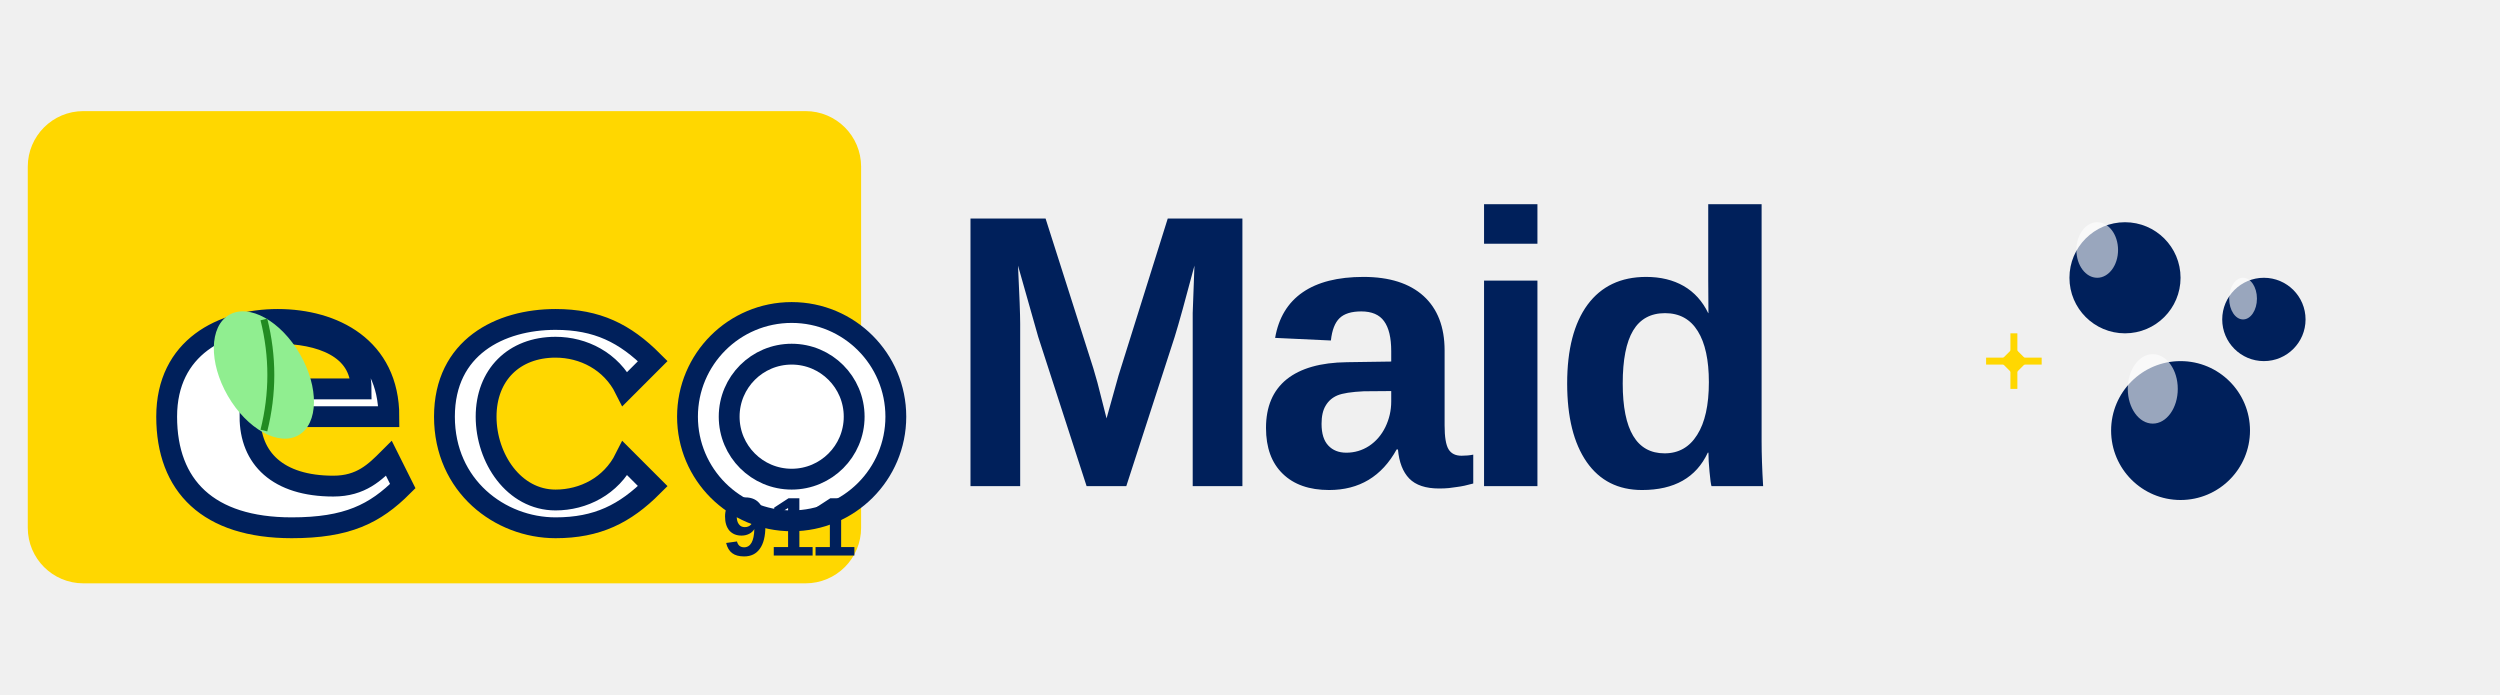
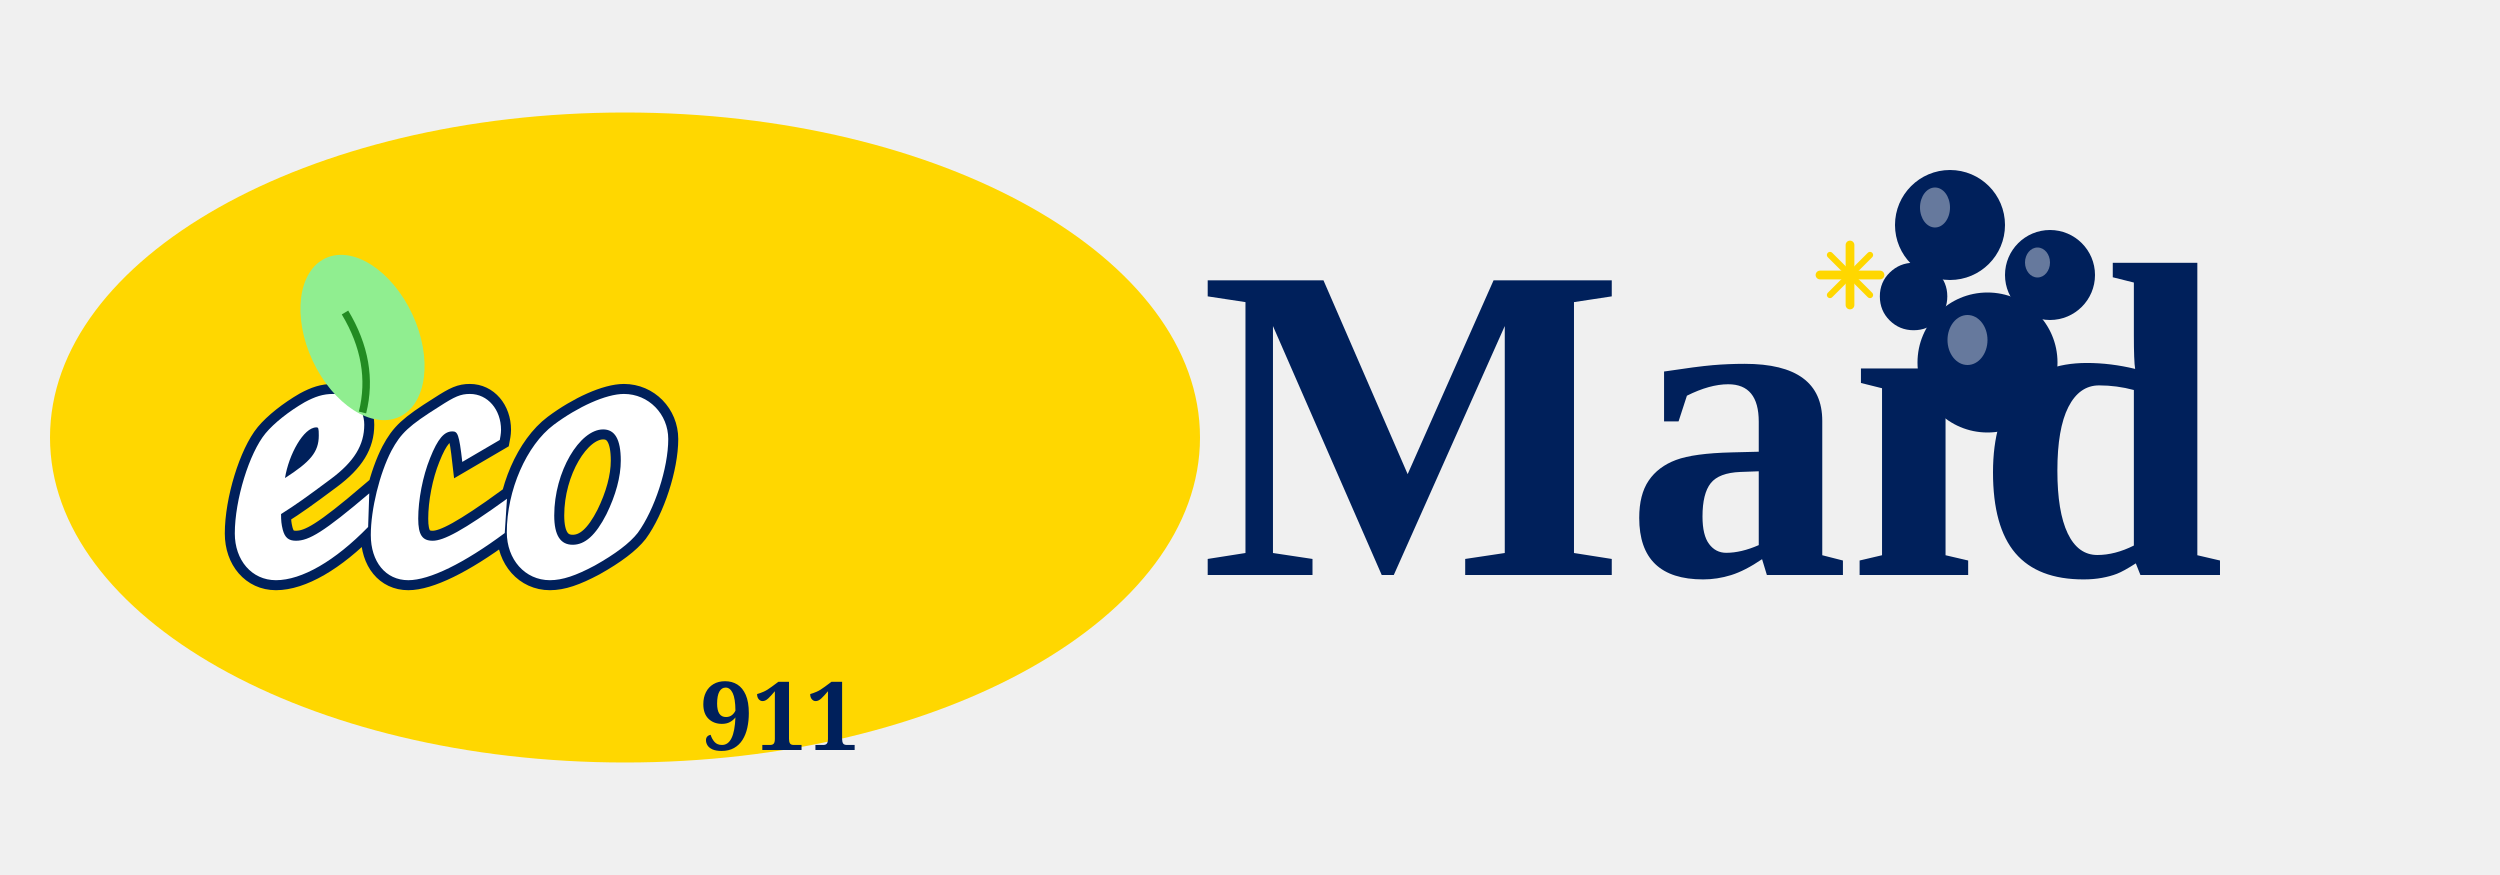
- <svg xmlns="http://www.w3.org/2000/svg" viewBox="0 0 180 50" fill="none">
-   <rect x="2" y="8" width="60" height="34" rx="4" fill="#FFD700" />
-   <g transform="translate(10, 15)">
-     <path d="M2 15 C2 10 6 8 10 8 C14 8 18 10 18 15 L8 15 C8 18 10 20 14 20 C16 20 17 19 18 18 L19 20 C17 22 15 23 11 23 C5 23 2 20 2 15 Z M8 13 L16 13 C16 10 13 9 10 9 C7 9 6 10 8 13 Z" fill="white" stroke="#00205B" stroke-width="1.5" />
-     <path d="M22 15 C22 10 26 8 30 8 C33 8 35 9 37 11 L35 13 C34 11 32 10 30 10 C27 10 25 12 25 15 C25 18 27 21 30 21 C32 21 34 20 35 18 L37 20 C35 22 33 23 30 23 C26 23 22 20 22 15 Z" fill="white" stroke="#00205B" stroke-width="1.5" />
-     <circle cx="47" cy="15" r="7.5" fill="white" stroke="#00205B" stroke-width="1.5" />
-     <circle cx="47" cy="15" r="4.5" fill="none" stroke="#00205B" stroke-width="1.5" />
-   </g>
-   <text x="52" y="40" font-family="Arial, sans-serif" font-size="6" font-weight="bold" fill="#00205B">911</text>
-   <ellipse cx="19" cy="27" rx="3" ry="5" fill="#90EE90" transform="rotate(-30 19 27)" />
-   <path d="M19 23 Q20 27 19 31" stroke="#228B22" stroke-width="0.5" fill="none" />
-   <text x="68" y="35" font-family="Arial, sans-serif" font-size="28" font-weight="bold" fill="#00205B" letter-spacing="-1">Maid</text>
-   <g transform="translate(145, 15)">
-     <circle cx="8" cy="5" r="4" fill="#00205B" />
-     <ellipse cx="6" cy="3" rx="1.5" ry="2" fill="white" opacity="0.6" />
-     <circle cx="18" cy="8" r="3" fill="#00205B" />
-     <ellipse cx="16.5" cy="6.5" rx="1" ry="1.5" fill="white" opacity="0.6" />
-     <circle cx="12" cy="16" r="5" fill="#00205B" />
-     <ellipse cx="10" cy="13" rx="1.8" ry="2.5" fill="white" opacity="0.6" />
-     <path d="M0 10 L1 11 L0 12 L-1 11 Z" fill="#FFD700" />
-     <path d="M0 9 L0 13 M-2 11 L2 11" stroke="#FFD700" stroke-width="0.5" />
+ <svg xmlns="http://www.w3.org/2000/svg" viewBox="0 0 1000 350">
+   <ellipse cx="250" cy="175" rx="230" ry="130" fill="#FFD700" />
+   <text x="80" y="230" font-family="'Brush Script MT', cursive, serif" font-size="160" font-style="italic" font-weight="bold" fill="white" stroke="#00205B" stroke-width="8" paint-order="stroke">eco</text>
+   <ellipse cx="145" cy="135" rx="22" ry="35" fill="#90EE90" transform="rotate(-25 145 135)" />
+   <path d="M 138 125 Q 150 145 145 165" stroke="#228B22" stroke-width="3" fill="none" />
+   <text x="280" y="300" font-family="Georgia, serif" font-size="38" font-weight="bold" fill="#00205B">911</text>
+   <text x="480" y="230" font-family="Georgia, 'Times New Roman', serif" font-size="180" font-weight="bold" fill="#00205B">Maid</text>
+   <circle cx="780" cy="90" r="22" fill="#00205B" />
+   <ellipse cx="774" cy="83" rx="6" ry="8" fill="white" opacity="0.4" />
+   <circle cx="820" cy="110" r="18" fill="#00205B" />
+   <ellipse cx="815" cy="105" rx="5" ry="6" fill="white" opacity="0.4" />
+   <circle cx="795" cy="145" r="28" fill="#00205B" />
+   <ellipse cx="787" cy="136" rx="8" ry="10" fill="white" opacity="0.4" />
+   <g transform="translate(740, 110)">
+     <path d="M0 -12 L0 12 M-12 0 L12 0" stroke="#FFD700" stroke-width="3.5" stroke-linecap="round" />
+     <path d="M-8 -8 L8 8 M8 -8 L-8 8" stroke="#FFD700" stroke-width="2.5" stroke-linecap="round" />
  </g>
</svg>
